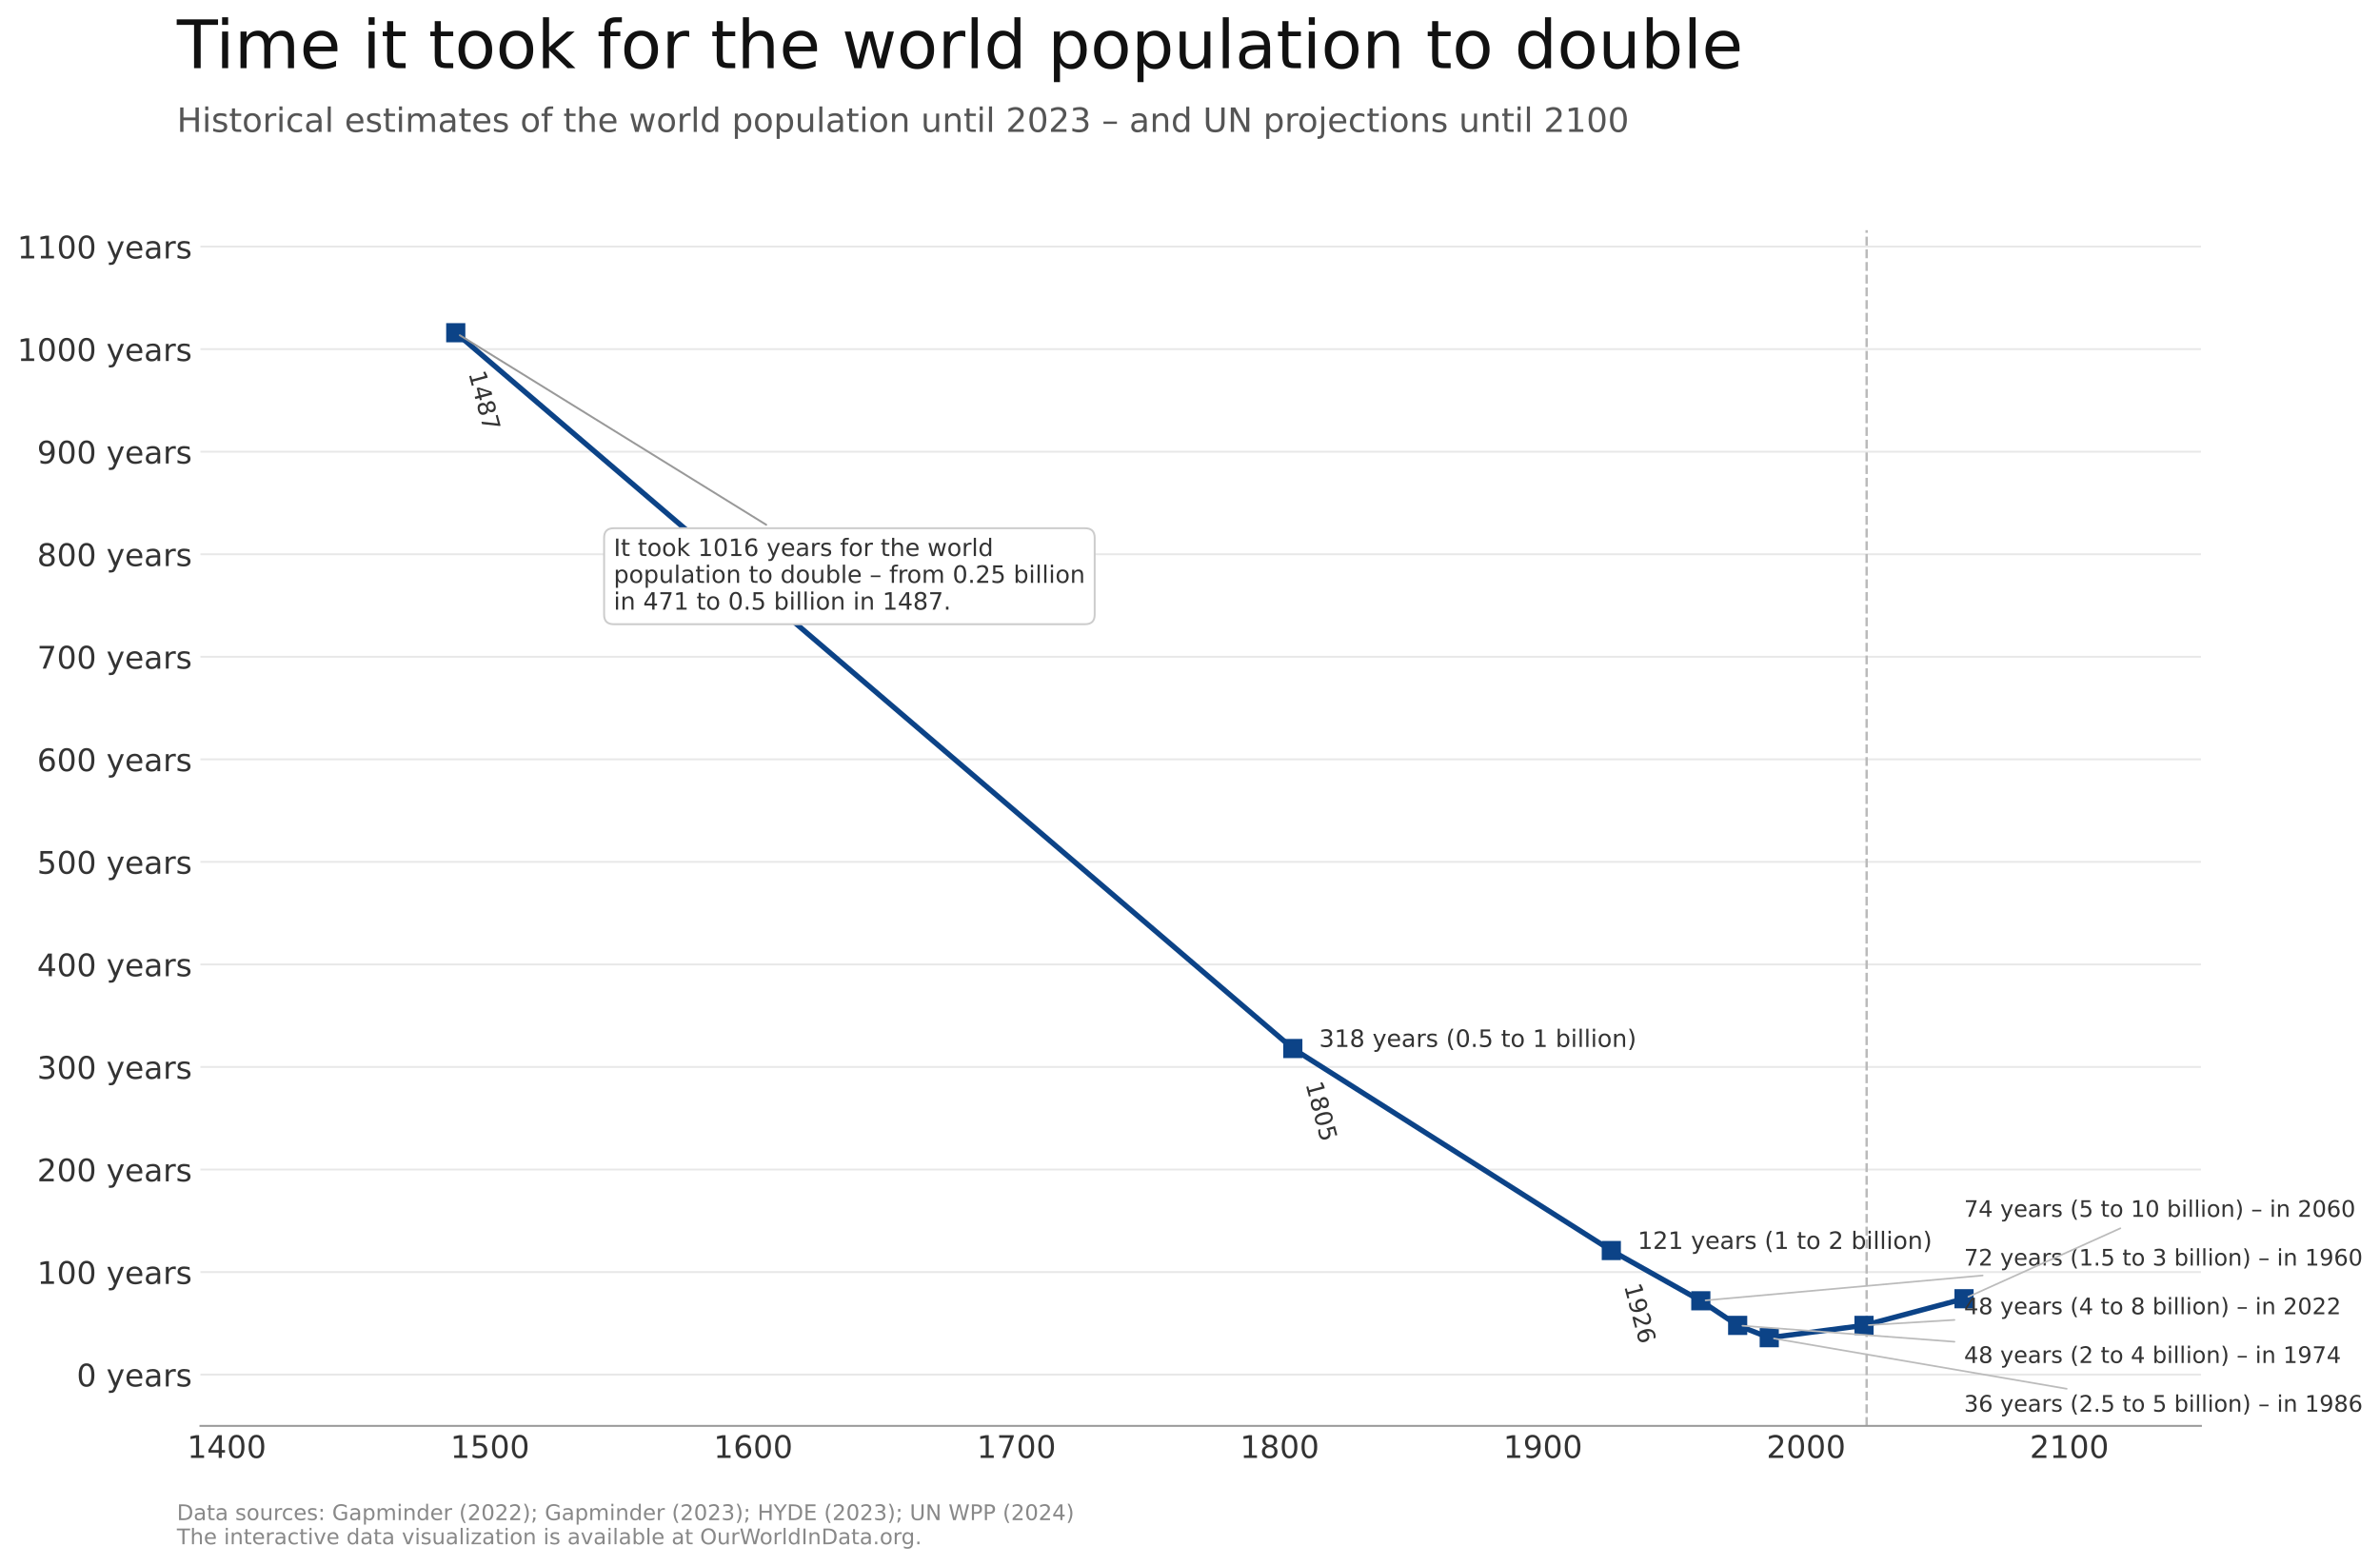
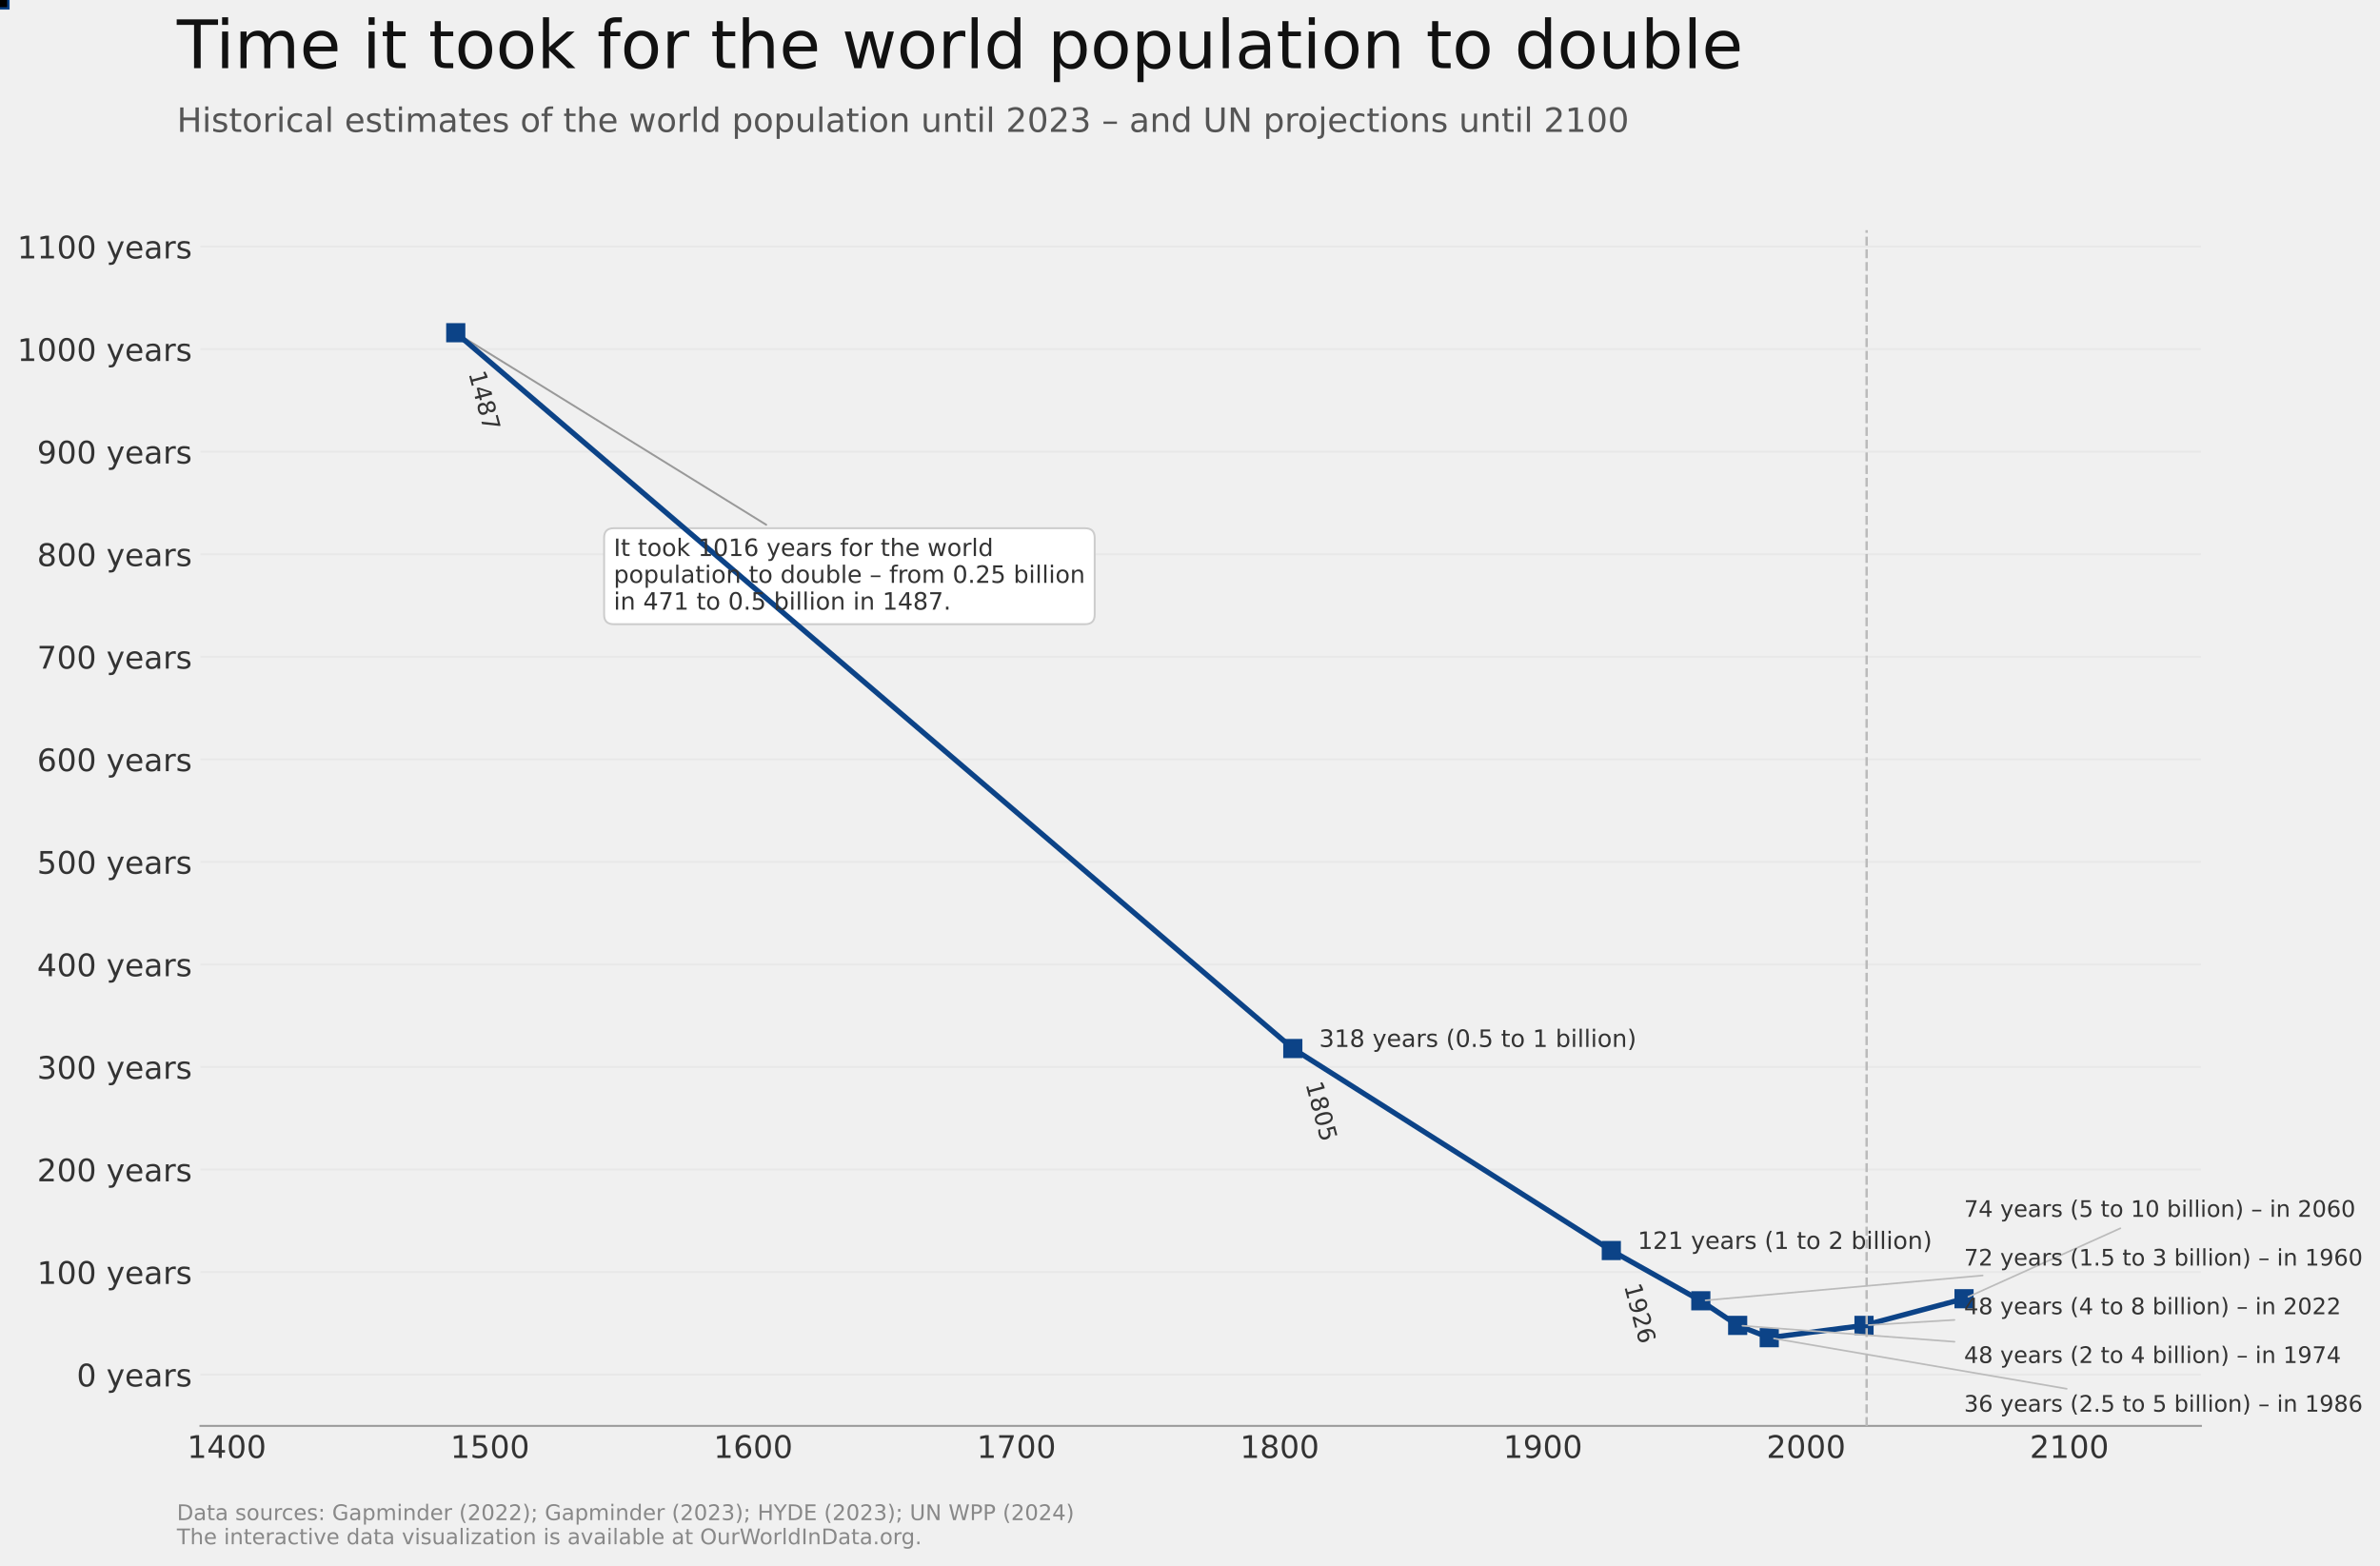
<svg xmlns="http://www.w3.org/2000/svg" xmlns:xlink="http://www.w3.org/1999/xlink" width="993.844pt" height="653.94pt" viewBox="0 0 993.844 653.94" version="1.1">
  <defs>
    <style type="text/css">*{stroke-linejoin: round; stroke-linecap: butt}</style>
  </defs>
  <g id="figure_1">
-     <g id="patch_1">
-       <path d="M 0 653.94  L 993.844 653.94  L 993.844 0  L 0 0  z " style="fill: #ffffff" />
+     <g id="grid-lines">
+       <path d="M 83.693 574.028  L 919.073 574.028  " clip-path="url(#p8ad4e3438b)" style="fill: none; stroke: #e8e8e8; stroke-width: 0.8; stroke-linecap: square" />
+       <path d="M 83.693 531.205  L 919.073 531.205  " clip-path="url(#p8ad4e3438b)" style="fill: none; stroke: #e8e8e8; stroke-width: 0.8; stroke-linecap: square" />
+       <path d="M 83.693 488.382  L 919.073 488.382  " clip-path="url(#p8ad4e3438b)" style="fill: none; stroke: #e8e8e8; stroke-width: 0.8; stroke-linecap: square" />
+       <path d="M 83.693 445.558  L 919.073 445.558  " clip-path="url(#p8ad4e3438b)" style="fill: none; stroke: #e8e8e8; stroke-width: 0.8; stroke-linecap: square" />
+       <path d="M 83.693 402.735  L 919.073 402.735  " clip-path="url(#p8ad4e3438b)" style="fill: none; stroke: #e8e8e8; stroke-width: 0.8; stroke-linecap: square" />
+       <path d="M 83.693 359.912  L 919.073 359.912  " clip-path="url(#p8ad4e3438b)" style="fill: none; stroke: #e8e8e8; stroke-width: 0.8; stroke-linecap: square" />
+       <path d="M 83.693 317.088  L 919.073 317.088  " clip-path="url(#p8ad4e3438b)" style="fill: none; stroke: #e8e8e8; stroke-width: 0.8; stroke-linecap: square" />
+       <path d="M 83.693 274.265  L 919.073 274.265  " clip-path="url(#p8ad4e3438b)" style="fill: none; stroke: #e8e8e8; stroke-width: 0.8; stroke-linecap: square" />
+       <path d="M 83.693 231.442  L 919.073 231.442  " clip-path="url(#p8ad4e3438b)" style="fill: none; stroke: #e8e8e8; stroke-width: 0.8; stroke-linecap: square" />
+       <path d="M 83.693 188.618  L 919.073 188.618  " clip-path="url(#p8ad4e3438b)" style="fill: none; stroke: #e8e8e8; stroke-width: 0.8; stroke-linecap: square" />
+       <path d="M 83.693 145.795  L 919.073 145.795  " clip-path="url(#p8ad4e3438b)" style="fill: none; stroke: #e8e8e8; stroke-width: 0.8; stroke-linecap: square" />
+       <path d="M 83.693 102.972  L 919.073 102.972  " clip-path="url(#p8ad4e3438b)" style="fill: none; stroke: #e8e8e8; stroke-width: 0.8; stroke-linecap: square" />
+       <path d="M 256.265 260.664  L 453.12 260.664  Q 457.12 260.664 457.12 256.664  L 457.12 224.59  Q 457.12 220.59 453.12 220.59  L 256.265 220.59  Q 252.265 220.59 252.265 224.59  L 252.265 256.664  Q 252.265 260.664 256.265 260.664  z " style="fill: #ffffff; stroke: #cccccc; stroke-width: 0.8; stroke-linejoin: miter" />
    </g>
-     <g id="axes_1">
-       <g id="patch_2">
-         <path d="M 83.693 595.44  L 919.073 595.44  L 919.073 96.12  L 83.693 96.12  z " style="fill: #ffffff" />
-       </g>
-       <g id="matplotlib.axis_1">
-         <g id="xtick_1">
-           <g id="line2d_1" />
-           <g id="text_1">
-             <text style="font-size: 13px; font-family: 'DejaVu Sans', 'Bitstream Vera Sans', 'Computer Modern Sans Serif', 'Lucida Grande', 'Verdana', 'Geneva', 'Lucid', 'Arial', 'Helvetica', 'Avant Garde', sans-serif; text-anchor: middle; fill: #333333" x="94.685" y="608.818" transform="rotate(-0 94.68481 608.818)">1400</text>
-           </g>
-         </g>
-         <g id="xtick_2">
-           <g id="line2d_2" />
-           <g id="text_2">
-             <text style="font-size: 13px; font-family: 'DejaVu Sans', 'Bitstream Vera Sans', 'Computer Modern Sans Serif', 'Lucida Grande', 'Verdana', 'Geneva', 'Lucid', 'Arial', 'Helvetica', 'Avant Garde', sans-serif; text-anchor: middle; fill: #333333" x="204.603" y="608.818" transform="rotate(-0 204.6032 608.818)">1500</text>
-           </g>
-         </g>
-         <g id="xtick_3">
-           <g id="line2d_3" />
-           <g id="text_3">
-             <text style="font-size: 13px; font-family: 'DejaVu Sans', 'Bitstream Vera Sans', 'Computer Modern Sans Serif', 'Lucida Grande', 'Verdana', 'Geneva', 'Lucid', 'Arial', 'Helvetica', 'Avant Garde', sans-serif; text-anchor: middle; fill: #333333" x="314.522" y="608.818" transform="rotate(-0 314.5217 608.818)">1600</text>
-           </g>
-         </g>
-         <g id="xtick_4">
-           <g id="line2d_4" />
-           <g id="text_4">
-             <text style="font-size: 13px; font-family: 'DejaVu Sans', 'Bitstream Vera Sans', 'Computer Modern Sans Serif', 'Lucida Grande', 'Verdana', 'Geneva', 'Lucid', 'Arial', 'Helvetica', 'Avant Garde', sans-serif; text-anchor: middle; fill: #333333" x="424.44" y="608.818" transform="rotate(-0 424.4401 608.818)">1700</text>
-           </g>
-         </g>
-         <g id="xtick_5">
-           <g id="line2d_5" />
-           <g id="text_5">
-             <text style="font-size: 13px; font-family: 'DejaVu Sans', 'Bitstream Vera Sans', 'Computer Modern Sans Serif', 'Lucida Grande', 'Verdana', 'Geneva', 'Lucid', 'Arial', 'Helvetica', 'Avant Garde', sans-serif; text-anchor: middle; fill: #333333" x="534.358" y="608.818" transform="rotate(-0 534.3585 608.818)">1800</text>
-           </g>
-         </g>
-         <g id="xtick_6">
-           <g id="line2d_6" />
-           <g id="text_6">
-             <text style="font-size: 13px; font-family: 'DejaVu Sans', 'Bitstream Vera Sans', 'Computer Modern Sans Serif', 'Lucida Grande', 'Verdana', 'Geneva', 'Lucid', 'Arial', 'Helvetica', 'Avant Garde', sans-serif; text-anchor: middle; fill: #333333" x="644.277" y="608.818" transform="rotate(-0 644.2769 608.818)">1900</text>
-           </g>
-         </g>
-         <g id="xtick_7">
-           <g id="line2d_7" />
-           <g id="text_7">
-             <text style="font-size: 13px; font-family: 'DejaVu Sans', 'Bitstream Vera Sans', 'Computer Modern Sans Serif', 'Lucida Grande', 'Verdana', 'Geneva', 'Lucid', 'Arial', 'Helvetica', 'Avant Garde', sans-serif; text-anchor: middle; fill: #333333" x="754.195" y="608.818" transform="rotate(-0 754.1953 608.818)">2000</text>
-           </g>
-         </g>
-         <g id="xtick_8">
-           <g id="line2d_8" />
-           <g id="text_8">
-             <text style="font-size: 13px; font-family: 'DejaVu Sans', 'Bitstream Vera Sans', 'Computer Modern Sans Serif', 'Lucida Grande', 'Verdana', 'Geneva', 'Lucid', 'Arial', 'Helvetica', 'Avant Garde', sans-serif; text-anchor: middle; fill: #333333" x="864.114" y="608.818" transform="rotate(-0 864.1138 608.818)">2100</text>
-           </g>
-         </g>
-       </g>
-       <g id="matplotlib.axis_2">
-         <g id="ytick_1">
-           <g id="line2d_9">
-             <path d="M 83.693 574.028  L 919.073 574.028  " clip-path="url(#p4f6238bbe5)" style="fill: none; stroke: #e8e8e8; stroke-width: 0.8; stroke-linecap: square" />
-           </g>
-           <g id="line2d_10" />
-           <g id="text_9">
-             <text style="font-size: 13px; font-family: 'DejaVu Sans', 'Bitstream Vera Sans', 'Computer Modern Sans Serif', 'Lucida Grande', 'Verdana', 'Geneva', 'Lucid', 'Arial', 'Helvetica', 'Avant Garde', sans-serif; text-anchor: end; fill: #333333" x="80.193" y="578.967" transform="rotate(-0 80.19297 578.9673)">0 years</text>
-           </g>
-         </g>
-         <g id="ytick_2">
-           <g id="line2d_11">
-             <path d="M 83.693 531.205  L 919.073 531.205  " clip-path="url(#p4f6238bbe5)" style="fill: none; stroke: #e8e8e8; stroke-width: 0.8; stroke-linecap: square" />
-           </g>
-           <g id="line2d_12" />
-           <g id="text_10">
-             <text style="font-size: 13px; font-family: 'DejaVu Sans', 'Bitstream Vera Sans', 'Computer Modern Sans Serif', 'Lucida Grande', 'Verdana', 'Geneva', 'Lucid', 'Arial', 'Helvetica', 'Avant Garde', sans-serif; text-anchor: end; fill: #333333" x="80.193" y="536.144" transform="rotate(-0 80.19297 536.144)">100 years</text>
-           </g>
-         </g>
-         <g id="ytick_3">
-           <g id="line2d_13">
-             <path d="M 83.693 488.382  L 919.073 488.382  " clip-path="url(#p4f6238bbe5)" style="fill: none; stroke: #e8e8e8; stroke-width: 0.8; stroke-linecap: square" />
-           </g>
-           <g id="line2d_14" />
-           <g id="text_11">
-             <text style="font-size: 13px; font-family: 'DejaVu Sans', 'Bitstream Vera Sans', 'Computer Modern Sans Serif', 'Lucida Grande', 'Verdana', 'Geneva', 'Lucid', 'Arial', 'Helvetica', 'Avant Garde', sans-serif; text-anchor: end; fill: #333333" x="80.193" y="493.321" transform="rotate(-0 80.19297 493.3207)">200 years</text>
-           </g>
-         </g>
-         <g id="ytick_4">
-           <g id="line2d_15">
-             <path d="M 83.693 445.558  L 919.073 445.558  " clip-path="url(#p4f6238bbe5)" style="fill: none; stroke: #e8e8e8; stroke-width: 0.8; stroke-linecap: square" />
-           </g>
-           <g id="line2d_16" />
-           <g id="text_12">
-             <text style="font-size: 13px; font-family: 'DejaVu Sans', 'Bitstream Vera Sans', 'Computer Modern Sans Serif', 'Lucida Grande', 'Verdana', 'Geneva', 'Lucid', 'Arial', 'Helvetica', 'Avant Garde', sans-serif; text-anchor: end; fill: #333333" x="80.193" y="450.497" transform="rotate(-0 80.19297 450.4973)">300 years</text>
-           </g>
-         </g>
-         <g id="ytick_5">
-           <g id="line2d_17">
-             <path d="M 83.693 402.735  L 919.073 402.735  " clip-path="url(#p4f6238bbe5)" style="fill: none; stroke: #e8e8e8; stroke-width: 0.8; stroke-linecap: square" />
-           </g>
-           <g id="line2d_18" />
-           <g id="text_13">
-             <text style="font-size: 13px; font-family: 'DejaVu Sans', 'Bitstream Vera Sans', 'Computer Modern Sans Serif', 'Lucida Grande', 'Verdana', 'Geneva', 'Lucid', 'Arial', 'Helvetica', 'Avant Garde', sans-serif; text-anchor: end; fill: #333333" x="80.193" y="407.674" transform="rotate(-0 80.19297 407.674)">400 years</text>
-           </g>
-         </g>
-         <g id="ytick_6">
-           <g id="line2d_19">
-             <path d="M 83.693 359.912  L 919.073 359.912  " clip-path="url(#p4f6238bbe5)" style="fill: none; stroke: #e8e8e8; stroke-width: 0.8; stroke-linecap: square" />
-           </g>
-           <g id="line2d_20" />
-           <g id="text_14">
-             <text style="font-size: 13px; font-family: 'DejaVu Sans', 'Bitstream Vera Sans', 'Computer Modern Sans Serif', 'Lucida Grande', 'Verdana', 'Geneva', 'Lucid', 'Arial', 'Helvetica', 'Avant Garde', sans-serif; text-anchor: end; fill: #333333" x="80.193" y="364.851" transform="rotate(-0 80.19297 364.8507)">500 years</text>
-           </g>
-         </g>
-         <g id="ytick_7">
-           <g id="line2d_21">
-             <path d="M 83.693 317.088  L 919.073 317.088  " clip-path="url(#p4f6238bbe5)" style="fill: none; stroke: #e8e8e8; stroke-width: 0.8; stroke-linecap: square" />
-           </g>
-           <g id="line2d_22" />
-           <g id="text_15">
-             <text style="font-size: 13px; font-family: 'DejaVu Sans', 'Bitstream Vera Sans', 'Computer Modern Sans Serif', 'Lucida Grande', 'Verdana', 'Geneva', 'Lucid', 'Arial', 'Helvetica', 'Avant Garde', sans-serif; text-anchor: end; fill: #333333" x="80.193" y="322.027" transform="rotate(-0 80.19297 322.0274)">600 years</text>
-           </g>
-         </g>
-         <g id="ytick_8">
-           <g id="line2d_23">
-             <path d="M 83.693 274.265  L 919.073 274.265  " clip-path="url(#p4f6238bbe5)" style="fill: none; stroke: #e8e8e8; stroke-width: 0.8; stroke-linecap: square" />
-           </g>
-           <g id="line2d_24" />
-           <g id="text_16">
-             <text style="font-size: 13px; font-family: 'DejaVu Sans', 'Bitstream Vera Sans', 'Computer Modern Sans Serif', 'Lucida Grande', 'Verdana', 'Geneva', 'Lucid', 'Arial', 'Helvetica', 'Avant Garde', sans-serif; text-anchor: end; fill: #333333" x="80.193" y="279.204" transform="rotate(-0 80.19297 279.204)">700 years</text>
-           </g>
-         </g>
-         <g id="ytick_9">
-           <g id="line2d_25">
-             <path d="M 83.693 231.442  L 919.073 231.442  " clip-path="url(#p4f6238bbe5)" style="fill: none; stroke: #e8e8e8; stroke-width: 0.8; stroke-linecap: square" />
-           </g>
-           <g id="line2d_26" />
-           <g id="text_17">
-             <text style="font-size: 13px; font-family: 'DejaVu Sans', 'Bitstream Vera Sans', 'Computer Modern Sans Serif', 'Lucida Grande', 'Verdana', 'Geneva', 'Lucid', 'Arial', 'Helvetica', 'Avant Garde', sans-serif; text-anchor: end; fill: #333333" x="80.193" y="236.381" transform="rotate(-0 80.19297 236.3807)">800 years</text>
-           </g>
-         </g>
-         <g id="ytick_10">
-           <g id="line2d_27">
-             <path d="M 83.693 188.618  L 919.073 188.618  " clip-path="url(#p4f6238bbe5)" style="fill: none; stroke: #e8e8e8; stroke-width: 0.8; stroke-linecap: square" />
-           </g>
-           <g id="line2d_28" />
-           <g id="text_18">
-             <text style="font-size: 13px; font-family: 'DejaVu Sans', 'Bitstream Vera Sans', 'Computer Modern Sans Serif', 'Lucida Grande', 'Verdana', 'Geneva', 'Lucid', 'Arial', 'Helvetica', 'Avant Garde', sans-serif; text-anchor: end; fill: #333333" x="80.193" y="193.557" transform="rotate(-0 80.19297 193.5574)">900 years</text>
-           </g>
-         </g>
-         <g id="ytick_11">
-           <g id="line2d_29">
-             <path d="M 83.693 145.795  L 919.073 145.795  " clip-path="url(#p4f6238bbe5)" style="fill: none; stroke: #e8e8e8; stroke-width: 0.8; stroke-linecap: square" />
-           </g>
-           <g id="line2d_30" />
-           <g id="text_19">
-             <text style="font-size: 13px; font-family: 'DejaVu Sans', 'Bitstream Vera Sans', 'Computer Modern Sans Serif', 'Lucida Grande', 'Verdana', 'Geneva', 'Lucid', 'Arial', 'Helvetica', 'Avant Garde', sans-serif; text-anchor: end; fill: #333333" x="80.193" y="150.734" transform="rotate(-0 80.19297 150.734)">1000 years</text>
-           </g>
-         </g>
-         <g id="ytick_12">
-           <g id="line2d_31">
-             <path d="M 83.693 102.972  L 919.073 102.972  " clip-path="url(#p4f6238bbe5)" style="fill: none; stroke: #e8e8e8; stroke-width: 0.8; stroke-linecap: square" />
-           </g>
-           <g id="line2d_32" />
-           <g id="text_20">
-             <text style="font-size: 13px; font-family: 'DejaVu Sans', 'Bitstream Vera Sans', 'Computer Modern Sans Serif', 'Lucida Grande', 'Verdana', 'Geneva', 'Lucid', 'Arial', 'Helvetica', 'Avant Garde', sans-serif; text-anchor: end; fill: #333333" x="80.193" y="107.911" transform="rotate(-0 80.19297 107.9107)">1100 years</text>
-           </g>
-         </g>
-       </g>
-       <g id="line2d_33">
-         <path d="M 779.477 595.44  L 779.477 96.12  " clip-path="url(#p4f6238bbe5)" style="fill: none; stroke-dasharray: 3.7,1.6; stroke-dashoffset: 0; stroke: #bbbbbb" />
-       </g>
-       <g id="line2d_34">
-         <path d="M 190.314 138.943  L 539.854 437.85  L 672.856 522.212  L 710.228 543.196  L 725.617 553.473  L 738.807 558.612  L 778.377 553.473  L 820.146 542.339  " clip-path="url(#p4f6238bbe5)" style="fill: none; stroke: #0c4387; stroke-width: 2.2; stroke-linecap: square" />
-         <defs>
-           <path id="m34fb500769" d="M -3.5 3.5  L 3.5 3.5  L 3.5 -3.5  L -3.5 -3.5  z " style="stroke: #0c4387; stroke-linejoin: miter" />
-         </defs>
-         <g clip-path="url(#p4f6238bbe5)">
-           <use xlink:href="#m34fb500769" x="190.314" y="138.943" style="fill: #0c4387; stroke: #0c4387; stroke-linejoin: miter" />
-           <use xlink:href="#m34fb500769" x="539.854" y="437.85" style="fill: #0c4387; stroke: #0c4387; stroke-linejoin: miter" />
-           <use xlink:href="#m34fb500769" x="672.856" y="522.212" style="fill: #0c4387; stroke: #0c4387; stroke-linejoin: miter" />
-           <use xlink:href="#m34fb500769" x="710.228" y="543.196" style="fill: #0c4387; stroke: #0c4387; stroke-linejoin: miter" />
-           <use xlink:href="#m34fb500769" x="725.617" y="553.473" style="fill: #0c4387; stroke: #0c4387; stroke-linejoin: miter" />
-           <use xlink:href="#m34fb500769" x="738.807" y="558.612" style="fill: #0c4387; stroke: #0c4387; stroke-linejoin: miter" />
-           <use xlink:href="#m34fb500769" x="778.377" y="553.473" style="fill: #0c4387; stroke: #0c4387; stroke-linejoin: miter" />
-           <use xlink:href="#m34fb500769" x="820.146" y="542.339" style="fill: #0c4387; stroke: #0c4387; stroke-linejoin: miter" />
-         </g>
-       </g>
-       <g id="patch_3">
-         <path d="M 83.693 595.44  L 919.073 595.44  " style="fill: none; stroke: #999999; stroke-width: 0.8; stroke-linejoin: miter; stroke-linecap: square" />
-       </g>
-       <g id="text_21">
-         <text style="font-size: 10px; font-family: 'DejaVu Sans', 'Bitstream Vera Sans', 'Computer Modern Sans Serif', 'Lucida Grande', 'Verdana', 'Geneva', 'Lucid', 'Arial', 'Helvetica', 'Avant Garde', sans-serif; fill: #333333" transform="translate(195.6202 155.8981) rotate(-285)">1487</text>
-       </g>
-       <g id="patch_4">
-         <path d="M 319.953 219.137  Q 255.982 179.565 192.011 139.993  " style="fill: none; stroke: #999999; stroke-width: 0.8; stroke-linecap: round" />
-       </g>
-       <g id="text_22">
-         <g id="patch_5">
-           <path d="M 256.265 260.664  L 453.12 260.664  Q 457.12 260.664 457.12 256.664  L 457.12 224.59  Q 457.12 220.59 453.12 220.59  L 256.265 220.59  Q 252.265 220.59 252.265 224.59  L 252.265 256.664  Q 252.265 260.664 256.265 260.664  z " style="fill: #ffffff; stroke: #cccccc; stroke-width: 0.8; stroke-linejoin: miter" />
-         </g>
-         <text style="font-size: 10px; font-family: 'DejaVu Sans', 'Bitstream Vera Sans', 'Computer Modern Sans Serif', 'Lucida Grande', 'Verdana', 'Geneva', 'Lucid', 'Arial', 'Helvetica', 'Avant Garde', sans-serif; fill: #333333" transform="translate(256.2649 232.1884)">It took 1016 years for the world</text>
-         <text style="font-size: 10px; font-family: 'DejaVu Sans', 'Bitstream Vera Sans', 'Computer Modern Sans Serif', 'Lucida Grande', 'Verdana', 'Geneva', 'Lucid', 'Arial', 'Helvetica', 'Avant Garde', sans-serif; fill: #333333" transform="translate(256.2649 243.3862)">population to double – from 0.25 billion</text>
-         <text style="font-size: 10px; font-family: 'DejaVu Sans', 'Bitstream Vera Sans', 'Computer Modern Sans Serif', 'Lucida Grande', 'Verdana', 'Geneva', 'Lucid', 'Arial', 'Helvetica', 'Avant Garde', sans-serif; fill: #333333" transform="translate(256.2649 254.584)">in 471 to 0.5 billion in 1487.</text>
-       </g>
-       <g id="text_23">
-         <text style="font-size: 10px; font-family: 'DejaVu Sans', 'Bitstream Vera Sans', 'Computer Modern Sans Serif', 'Lucida Grande', 'Verdana', 'Geneva', 'Lucid', 'Arial', 'Helvetica', 'Avant Garde', sans-serif; fill: #333333" transform="translate(545.1608 452.6638) rotate(-285)">1805</text>
-       </g>
-       <g id="text_24">
-         <text style="font-size: 10px; font-family: 'DejaVu Sans', 'Bitstream Vera Sans', 'Computer Modern Sans Serif', 'Lucida Grande', 'Verdana', 'Geneva', 'Lucid', 'Arial', 'Helvetica', 'Avant Garde', sans-serif; text-anchor: start; fill: #333333" x="550.846" y="437.184" transform="rotate(-0 550.8463 437.1837)">318 years (0.5 to 1 billion)</text>
-       </g>
-       <g id="text_25">
-         <text style="font-size: 10px; font-family: 'DejaVu Sans', 'Bitstream Vera Sans', 'Computer Modern Sans Serif', 'Lucida Grande', 'Verdana', 'Geneva', 'Lucid', 'Arial', 'Helvetica', 'Avant Garde', sans-serif; fill: #333333" transform="translate(678.1621 537.0257) rotate(-285)">1926</text>
-       </g>
-       <g id="text_26">
-         <text style="font-size: 10px; font-family: 'DejaVu Sans', 'Bitstream Vera Sans', 'Computer Modern Sans Serif', 'Lucida Grande', 'Verdana', 'Geneva', 'Lucid', 'Arial', 'Helvetica', 'Avant Garde', sans-serif; text-anchor: start; fill: #333333" x="683.848" y="521.546" transform="rotate(-0 683.8475 521.5456)">121 years (1 to 2 billion)</text>
-       </g>
-       <g id="patch_6">
-         <path d="M 827.926 532.628  Q 770.074 537.822 712.221 543.017  " style="fill: none; stroke: #bbbbbb; stroke-width: 0.7; stroke-linecap: round" />
-       </g>
-       <g id="text_27">
-         <text style="font-size: 9.5px; font-family: 'DejaVu Sans', 'Bitstream Vera Sans', 'Computer Modern Sans Serif', 'Lucida Grande', 'Verdana', 'Geneva', 'Lucid', 'Arial', 'Helvetica', 'Avant Garde', sans-serif; text-anchor: start; fill: #333333" x="820.146" y="528.473" transform="rotate(-0 820.1464 528.4735)">72 years (1.5 to 3 billion) – in 1960</text>
-       </g>
-       <g id="patch_7">
-         <path d="M 816.152 560.299  Q 771.88 556.961 727.609 553.623  " style="fill: none; stroke: #bbbbbb; stroke-width: 0.7; stroke-linecap: round" />
-       </g>
-       <g id="text_28">
-         <text style="font-size: 9.5px; font-family: 'DejaVu Sans', 'Bitstream Vera Sans', 'Computer Modern Sans Serif', 'Lucida Grande', 'Verdana', 'Geneva', 'Lucid', 'Arial', 'Helvetica', 'Avant Garde', sans-serif; text-anchor: start; fill: #333333" x="820.146" y="569.156" transform="rotate(-0 820.1464 569.1557)">48 years (2 to 4 billion) – in 1974</text>
-       </g>
-       <g id="patch_8">
-         <path d="M 863.011 579.94  Q 801.896 569.446 740.782 558.951  " style="fill: none; stroke: #bbbbbb; stroke-width: 0.7; stroke-linecap: round" />
-       </g>
-       <g id="text_29">
-         <text style="font-size: 9.5px; font-family: 'DejaVu Sans', 'Bitstream Vera Sans', 'Computer Modern Sans Serif', 'Lucida Grande', 'Verdana', 'Geneva', 'Lucid', 'Arial', 'Helvetica', 'Avant Garde', sans-serif; text-anchor: start; fill: #333333" x="820.146" y="589.497" transform="rotate(-0 820.1464 589.4967)">36 years (2.5 to 5 billion) – in 1986</text>
-       </g>
-       <g id="patch_9">
-         <path d="M 816.148 551.191  Q 798.261 552.272 780.374 553.353  " style="fill: none; stroke: #bbbbbb; stroke-width: 0.7; stroke-linecap: round" />
-       </g>
-       <g id="text_30">
-         <text style="font-size: 9.5px; font-family: 'DejaVu Sans', 'Bitstream Vera Sans', 'Computer Modern Sans Serif', 'Lucida Grande', 'Verdana', 'Geneva', 'Lucid', 'Arial', 'Helvetica', 'Avant Garde', sans-serif; text-anchor: start; fill: #333333" x="820.146" y="548.815" transform="rotate(-0 820.1464 548.8146)">48 years (4 to 8 billion) – in 2022</text>
-       </g>
-       <g id="patch_10">
-         <path d="M 885.423 512.928  Q 853.695 527.224 821.967 541.519  " style="fill: none; stroke: #bbbbbb; stroke-width: 0.7; stroke-linecap: round" />
-       </g>
-       <g id="text_31">
-         <text style="font-size: 9.5px; font-family: 'DejaVu Sans', 'Bitstream Vera Sans', 'Computer Modern Sans Serif', 'Lucida Grande', 'Verdana', 'Geneva', 'Lucid', 'Arial', 'Helvetica', 'Avant Garde', sans-serif; text-anchor: start; fill: #333333" x="820.146" y="508.132" transform="rotate(-0 820.1464 508.1324)">74 years (5 to 10 billion) – in 2060</text>
-       </g>
+     <g id="axes-spines">
+       <path d="M 83.693 595.44  L 919.073 595.44  " style="fill: none; stroke: #999999; stroke-width: 0.8; stroke-linejoin: miter; stroke-linecap: square" />
+       <path d="M 319.953 219.137  Q 255.982 179.565 192.011 139.993  " style="fill: none; stroke: #999999; stroke-width: 0.8; stroke-linecap: round" />
    </g>
-     <g id="text_32">
+     <g id="data-line">
+       <path d="M 190.314 138.943  L 539.854 437.85  L 672.856 522.212  L 710.228 543.196  L 725.617 553.473  L 738.807 558.612  L 778.377 553.473  L 820.146 542.339  " clip-path="url(#p8ad4e3438b)" style="fill: none; stroke: #0c4387; stroke-width: 2.2; stroke-linecap: square" />
+     </g>
+     <g id="markers">
+       <path id="m40a62e6cf5" d="M -3.5 3.5  L 3.5 3.5  L 3.5 -3.5  L -3.5 -3.5  z " style="stroke: #0c4387; stroke-linejoin: miter" />
+       <use xlink:href="#m40a62e6cf5" x="190.314" y="138.943" style="fill: #0c4387; stroke: #0c4387; stroke-linejoin: miter" />
+       <use xlink:href="#m40a62e6cf5" x="539.854" y="437.85" style="fill: #0c4387; stroke: #0c4387; stroke-linejoin: miter" />
+       <use xlink:href="#m40a62e6cf5" x="672.856" y="522.212" style="fill: #0c4387; stroke: #0c4387; stroke-linejoin: miter" />
+       <use xlink:href="#m40a62e6cf5" x="710.228" y="543.196" style="fill: #0c4387; stroke: #0c4387; stroke-linejoin: miter" />
+       <use xlink:href="#m40a62e6cf5" x="725.617" y="553.473" style="fill: #0c4387; stroke: #0c4387; stroke-linejoin: miter" />
+       <use xlink:href="#m40a62e6cf5" x="738.807" y="558.612" style="fill: #0c4387; stroke: #0c4387; stroke-linejoin: miter" />
+       <use xlink:href="#m40a62e6cf5" x="778.377" y="553.473" style="fill: #0c4387; stroke: #0c4387; stroke-linejoin: miter" />
+       <use xlink:href="#m40a62e6cf5" x="820.146" y="542.339" style="fill: #0c4387; stroke: #0c4387; stroke-linejoin: miter" />
+     </g>
+     <g id="annotations">
+       <path d="M 779.477 595.44  L 779.477 96.12  " clip-path="url(#p8ad4e3438b)" style="fill: none; stroke-dasharray: 3.7,1.6; stroke-dashoffset: 0; stroke: #bbbbbb" />
+       <path d="M 827.926 532.628  Q 770.074 537.822 712.221 543.017  " style="fill: none; stroke: #bbbbbb; stroke-width: 0.7; stroke-linecap: round" />
+       <path d="M 816.152 560.299  Q 771.88 556.961 727.609 553.623  " style="fill: none; stroke: #bbbbbb; stroke-width: 0.7; stroke-linecap: round" />
+       <path d="M 863.011 579.94  Q 801.896 569.446 740.782 558.951  " style="fill: none; stroke: #bbbbbb; stroke-width: 0.7; stroke-linecap: round" />
+       <path d="M 816.148 551.191  Q 798.261 552.272 780.374 553.353  " style="fill: none; stroke: #bbbbbb; stroke-width: 0.7; stroke-linecap: round" />
+       <path d="M 885.423 512.928  Q 853.695 527.224 821.967 541.519  " style="fill: none; stroke: #bbbbbb; stroke-width: 0.7; stroke-linecap: round" />
+     </g>
+     <g id="title">
      <text style="font-size: 28px; font-family: 'DejaVu Sans', 'Bitstream Vera Sans', 'Computer Modern Sans Serif', 'Lucida Grande', 'Verdana', 'Geneva', 'Lucid', 'Arial', 'Helvetica', 'Avant Garde', sans-serif; text-anchor: start; fill: #111111" x="73.865" y="28.476" transform="rotate(-0 73.86497 28.47563)">Time it took for the world population to double</text>
    </g>
-     <g id="text_33">
+     <g id="subtitle">
      <text style="font-size: 14px; font-family: 'DejaVu Sans', 'Bitstream Vera Sans', 'Computer Modern Sans Serif', 'Lucida Grande', 'Verdana', 'Geneva', 'Lucid', 'Arial', 'Helvetica', 'Avant Garde', sans-serif; text-anchor: start; fill: #555555" x="73.865" y="55.08" transform="rotate(-0 73.86497 55.08)">Historical estimates of the world population until 2023 – and UN projections until 2100</text>
    </g>
-     <g id="text_34">
+     <g id="axis-labels">
+       <text style="font-size: 13px; font-family: 'DejaVu Sans', 'Bitstream Vera Sans', 'Computer Modern Sans Serif', 'Lucida Grande', 'Verdana', 'Geneva', 'Lucid', 'Arial', 'Helvetica', 'Avant Garde', sans-serif; text-anchor: middle; fill: #333333" x="94.685" y="608.818" transform="rotate(-0 94.68481 608.818)">1400</text>
+       <text style="font-size: 13px; font-family: 'DejaVu Sans', 'Bitstream Vera Sans', 'Computer Modern Sans Serif', 'Lucida Grande', 'Verdana', 'Geneva', 'Lucid', 'Arial', 'Helvetica', 'Avant Garde', sans-serif; text-anchor: middle; fill: #333333" x="204.603" y="608.818" transform="rotate(-0 204.6032 608.818)">1500</text>
+       <text style="font-size: 13px; font-family: 'DejaVu Sans', 'Bitstream Vera Sans', 'Computer Modern Sans Serif', 'Lucida Grande', 'Verdana', 'Geneva', 'Lucid', 'Arial', 'Helvetica', 'Avant Garde', sans-serif; text-anchor: middle; fill: #333333" x="314.522" y="608.818" transform="rotate(-0 314.5217 608.818)">1600</text>
+       <text style="font-size: 13px; font-family: 'DejaVu Sans', 'Bitstream Vera Sans', 'Computer Modern Sans Serif', 'Lucida Grande', 'Verdana', 'Geneva', 'Lucid', 'Arial', 'Helvetica', 'Avant Garde', sans-serif; text-anchor: middle; fill: #333333" x="424.44" y="608.818" transform="rotate(-0 424.4401 608.818)">1700</text>
+       <text style="font-size: 13px; font-family: 'DejaVu Sans', 'Bitstream Vera Sans', 'Computer Modern Sans Serif', 'Lucida Grande', 'Verdana', 'Geneva', 'Lucid', 'Arial', 'Helvetica', 'Avant Garde', sans-serif; text-anchor: middle; fill: #333333" x="534.358" y="608.818" transform="rotate(-0 534.3585 608.818)">1800</text>
+       <text style="font-size: 13px; font-family: 'DejaVu Sans', 'Bitstream Vera Sans', 'Computer Modern Sans Serif', 'Lucida Grande', 'Verdana', 'Geneva', 'Lucid', 'Arial', 'Helvetica', 'Avant Garde', sans-serif; text-anchor: middle; fill: #333333" x="644.277" y="608.818" transform="rotate(-0 644.2769 608.818)">1900</text>
+       <text style="font-size: 13px; font-family: 'DejaVu Sans', 'Bitstream Vera Sans', 'Computer Modern Sans Serif', 'Lucida Grande', 'Verdana', 'Geneva', 'Lucid', 'Arial', 'Helvetica', 'Avant Garde', sans-serif; text-anchor: middle; fill: #333333" x="754.195" y="608.818" transform="rotate(-0 754.1953 608.818)">2000</text>
+       <text style="font-size: 13px; font-family: 'DejaVu Sans', 'Bitstream Vera Sans', 'Computer Modern Sans Serif', 'Lucida Grande', 'Verdana', 'Geneva', 'Lucid', 'Arial', 'Helvetica', 'Avant Garde', sans-serif; text-anchor: middle; fill: #333333" x="864.114" y="608.818" transform="rotate(-0 864.1138 608.818)">2100</text>
+       <text style="font-size: 13px; font-family: 'DejaVu Sans', 'Bitstream Vera Sans', 'Computer Modern Sans Serif', 'Lucida Grande', 'Verdana', 'Geneva', 'Lucid', 'Arial', 'Helvetica', 'Avant Garde', sans-serif; text-anchor: end; fill: #333333" x="80.193" y="578.967" transform="rotate(-0 80.19297 578.9673)">0 years</text>
+       <text style="font-size: 13px; font-family: 'DejaVu Sans', 'Bitstream Vera Sans', 'Computer Modern Sans Serif', 'Lucida Grande', 'Verdana', 'Geneva', 'Lucid', 'Arial', 'Helvetica', 'Avant Garde', sans-serif; text-anchor: end; fill: #333333" x="80.193" y="536.144" transform="rotate(-0 80.19297 536.144)">100 years</text>
+       <text style="font-size: 13px; font-family: 'DejaVu Sans', 'Bitstream Vera Sans', 'Computer Modern Sans Serif', 'Lucida Grande', 'Verdana', 'Geneva', 'Lucid', 'Arial', 'Helvetica', 'Avant Garde', sans-serif; text-anchor: end; fill: #333333" x="80.193" y="493.321" transform="rotate(-0 80.19297 493.3207)">200 years</text>
+       <text style="font-size: 13px; font-family: 'DejaVu Sans', 'Bitstream Vera Sans', 'Computer Modern Sans Serif', 'Lucida Grande', 'Verdana', 'Geneva', 'Lucid', 'Arial', 'Helvetica', 'Avant Garde', sans-serif; text-anchor: end; fill: #333333" x="80.193" y="450.497" transform="rotate(-0 80.19297 450.4973)">300 years</text>
+       <text style="font-size: 13px; font-family: 'DejaVu Sans', 'Bitstream Vera Sans', 'Computer Modern Sans Serif', 'Lucida Grande', 'Verdana', 'Geneva', 'Lucid', 'Arial', 'Helvetica', 'Avant Garde', sans-serif; text-anchor: end; fill: #333333" x="80.193" y="407.674" transform="rotate(-0 80.19297 407.674)">400 years</text>
+       <text style="font-size: 13px; font-family: 'DejaVu Sans', 'Bitstream Vera Sans', 'Computer Modern Sans Serif', 'Lucida Grande', 'Verdana', 'Geneva', 'Lucid', 'Arial', 'Helvetica', 'Avant Garde', sans-serif; text-anchor: end; fill: #333333" x="80.193" y="364.851" transform="rotate(-0 80.19297 364.8507)">500 years</text>
+       <text style="font-size: 13px; font-family: 'DejaVu Sans', 'Bitstream Vera Sans', 'Computer Modern Sans Serif', 'Lucida Grande', 'Verdana', 'Geneva', 'Lucid', 'Arial', 'Helvetica', 'Avant Garde', sans-serif; text-anchor: end; fill: #333333" x="80.193" y="322.027" transform="rotate(-0 80.19297 322.0274)">600 years</text>
+       <text style="font-size: 13px; font-family: 'DejaVu Sans', 'Bitstream Vera Sans', 'Computer Modern Sans Serif', 'Lucida Grande', 'Verdana', 'Geneva', 'Lucid', 'Arial', 'Helvetica', 'Avant Garde', sans-serif; text-anchor: end; fill: #333333" x="80.193" y="279.204" transform="rotate(-0 80.19297 279.204)">700 years</text>
+       <text style="font-size: 13px; font-family: 'DejaVu Sans', 'Bitstream Vera Sans', 'Computer Modern Sans Serif', 'Lucida Grande', 'Verdana', 'Geneva', 'Lucid', 'Arial', 'Helvetica', 'Avant Garde', sans-serif; text-anchor: end; fill: #333333" x="80.193" y="236.381" transform="rotate(-0 80.19297 236.3807)">800 years</text>
+       <text style="font-size: 13px; font-family: 'DejaVu Sans', 'Bitstream Vera Sans', 'Computer Modern Sans Serif', 'Lucida Grande', 'Verdana', 'Geneva', 'Lucid', 'Arial', 'Helvetica', 'Avant Garde', sans-serif; text-anchor: end; fill: #333333" x="80.193" y="193.557" transform="rotate(-0 80.19297 193.5574)">900 years</text>
+       <text style="font-size: 13px; font-family: 'DejaVu Sans', 'Bitstream Vera Sans', 'Computer Modern Sans Serif', 'Lucida Grande', 'Verdana', 'Geneva', 'Lucid', 'Arial', 'Helvetica', 'Avant Garde', sans-serif; text-anchor: end; fill: #333333" x="80.193" y="150.734" transform="rotate(-0 80.19297 150.734)">1000 years</text>
+       <text style="font-size: 13px; font-family: 'DejaVu Sans', 'Bitstream Vera Sans', 'Computer Modern Sans Serif', 'Lucida Grande', 'Verdana', 'Geneva', 'Lucid', 'Arial', 'Helvetica', 'Avant Garde', sans-serif; text-anchor: end; fill: #333333" x="80.193" y="107.911" transform="rotate(-0 80.19297 107.9107)">1100 years</text>
+       <text style="font-size: 10px; font-family: 'DejaVu Sans', 'Bitstream Vera Sans', 'Computer Modern Sans Serif', 'Lucida Grande', 'Verdana', 'Geneva', 'Lucid', 'Arial', 'Helvetica', 'Avant Garde', sans-serif; fill: #333333" transform="translate(195.6202 155.8981) rotate(-285)">1487</text>
+       <text style="font-size: 10px; font-family: 'DejaVu Sans', 'Bitstream Vera Sans', 'Computer Modern Sans Serif', 'Lucida Grande', 'Verdana', 'Geneva', 'Lucid', 'Arial', 'Helvetica', 'Avant Garde', sans-serif; fill: #333333" transform="translate(256.2649 243.3862)">population to double – from 0.25 billion</text>
+       <text style="font-size: 10px; font-family: 'DejaVu Sans', 'Bitstream Vera Sans', 'Computer Modern Sans Serif', 'Lucida Grande', 'Verdana', 'Geneva', 'Lucid', 'Arial', 'Helvetica', 'Avant Garde', sans-serif; fill: #333333" transform="translate(256.2649 254.584)">in 471 to 0.5 billion in 1487.</text>
+       <text style="font-size: 10px; font-family: 'DejaVu Sans', 'Bitstream Vera Sans', 'Computer Modern Sans Serif', 'Lucida Grande', 'Verdana', 'Geneva', 'Lucid', 'Arial', 'Helvetica', 'Avant Garde', sans-serif; fill: #333333" transform="translate(545.1608 452.6638) rotate(-285)">1805</text>
+       <text style="font-size: 10px; font-family: 'DejaVu Sans', 'Bitstream Vera Sans', 'Computer Modern Sans Serif', 'Lucida Grande', 'Verdana', 'Geneva', 'Lucid', 'Arial', 'Helvetica', 'Avant Garde', sans-serif; fill: #333333" transform="translate(678.1621 537.0257) rotate(-285)">1926</text>
+     </g>
+     <g id="data-labels">
+       <text style="font-size: 10px; font-family: 'DejaVu Sans', 'Bitstream Vera Sans', 'Computer Modern Sans Serif', 'Lucida Grande', 'Verdana', 'Geneva', 'Lucid', 'Arial', 'Helvetica', 'Avant Garde', sans-serif; fill: #333333" transform="translate(256.2649 232.1884)">It took 1016 years for the world</text>
+       <text style="font-size: 10px; font-family: 'DejaVu Sans', 'Bitstream Vera Sans', 'Computer Modern Sans Serif', 'Lucida Grande', 'Verdana', 'Geneva', 'Lucid', 'Arial', 'Helvetica', 'Avant Garde', sans-serif; text-anchor: start; fill: #333333" x="550.846" y="437.184" transform="rotate(-0 550.8463 437.1837)">318 years (0.5 to 1 billion)</text>
+       <text style="font-size: 10px; font-family: 'DejaVu Sans', 'Bitstream Vera Sans', 'Computer Modern Sans Serif', 'Lucida Grande', 'Verdana', 'Geneva', 'Lucid', 'Arial', 'Helvetica', 'Avant Garde', sans-serif; text-anchor: start; fill: #333333" x="683.848" y="521.546" transform="rotate(-0 683.8475 521.5456)">121 years (1 to 2 billion)</text>
+       <text style="font-size: 9.5px; font-family: 'DejaVu Sans', 'Bitstream Vera Sans', 'Computer Modern Sans Serif', 'Lucida Grande', 'Verdana', 'Geneva', 'Lucid', 'Arial', 'Helvetica', 'Avant Garde', sans-serif; text-anchor: start; fill: #333333" x="820.146" y="528.473" transform="rotate(-0 820.1464 528.4735)">72 years (1.5 to 3 billion) – in 1960</text>
+       <text style="font-size: 9.5px; font-family: 'DejaVu Sans', 'Bitstream Vera Sans', 'Computer Modern Sans Serif', 'Lucida Grande', 'Verdana', 'Geneva', 'Lucid', 'Arial', 'Helvetica', 'Avant Garde', sans-serif; text-anchor: start; fill: #333333" x="820.146" y="569.156" transform="rotate(-0 820.1464 569.1557)">48 years (2 to 4 billion) – in 1974</text>
+       <text style="font-size: 9.5px; font-family: 'DejaVu Sans', 'Bitstream Vera Sans', 'Computer Modern Sans Serif', 'Lucida Grande', 'Verdana', 'Geneva', 'Lucid', 'Arial', 'Helvetica', 'Avant Garde', sans-serif; text-anchor: start; fill: #333333" x="820.146" y="589.497" transform="rotate(-0 820.1464 589.4967)">36 years (2.5 to 5 billion) – in 1986</text>
+       <text style="font-size: 9.5px; font-family: 'DejaVu Sans', 'Bitstream Vera Sans', 'Computer Modern Sans Serif', 'Lucida Grande', 'Verdana', 'Geneva', 'Lucid', 'Arial', 'Helvetica', 'Avant Garde', sans-serif; text-anchor: start; fill: #333333" x="820.146" y="548.815" transform="rotate(-0 820.1464 548.8146)">48 years (4 to 8 billion) – in 2022</text>
+       <text style="font-size: 9.5px; font-family: 'DejaVu Sans', 'Bitstream Vera Sans', 'Computer Modern Sans Serif', 'Lucida Grande', 'Verdana', 'Geneva', 'Lucid', 'Arial', 'Helvetica', 'Avant Garde', sans-serif; text-anchor: start; fill: #333333" x="820.146" y="508.132" transform="rotate(-0 820.1464 508.1324)">74 years (5 to 10 billion) – in 2060</text>
+     </g>
+     <g id="source">
      <text style="font-size: 9px; font-family: 'DejaVu Sans', 'Bitstream Vera Sans', 'Computer Modern Sans Serif', 'Lucida Grande', 'Verdana', 'Geneva', 'Lucid', 'Arial', 'Helvetica', 'Avant Garde', sans-serif; fill: #888888" transform="translate(73.86497 634.7903)">Data sources: Gapminder (2022); Gapminder (2023); HYDE (2023); UN WPP (2024)</text>
      <text style="font-size: 9px; font-family: 'DejaVu Sans', 'Bitstream Vera Sans', 'Computer Modern Sans Serif', 'Lucida Grande', 'Verdana', 'Geneva', 'Lucid', 'Arial', 'Helvetica', 'Avant Garde', sans-serif; fill: #888888" transform="translate(73.86497 644.8683)">The interactive data visualization is available at OurWorldInData.org.</text>
    </g>
  </g>
  <defs>
-     <clipPath id="p4f6238bbe5">
+     <clipPath id="p8ad4e3438b">
      <rect x="83.693" y="96.12" width="835.38" height="499.32" />
    </clipPath>
  </defs>
</svg>
